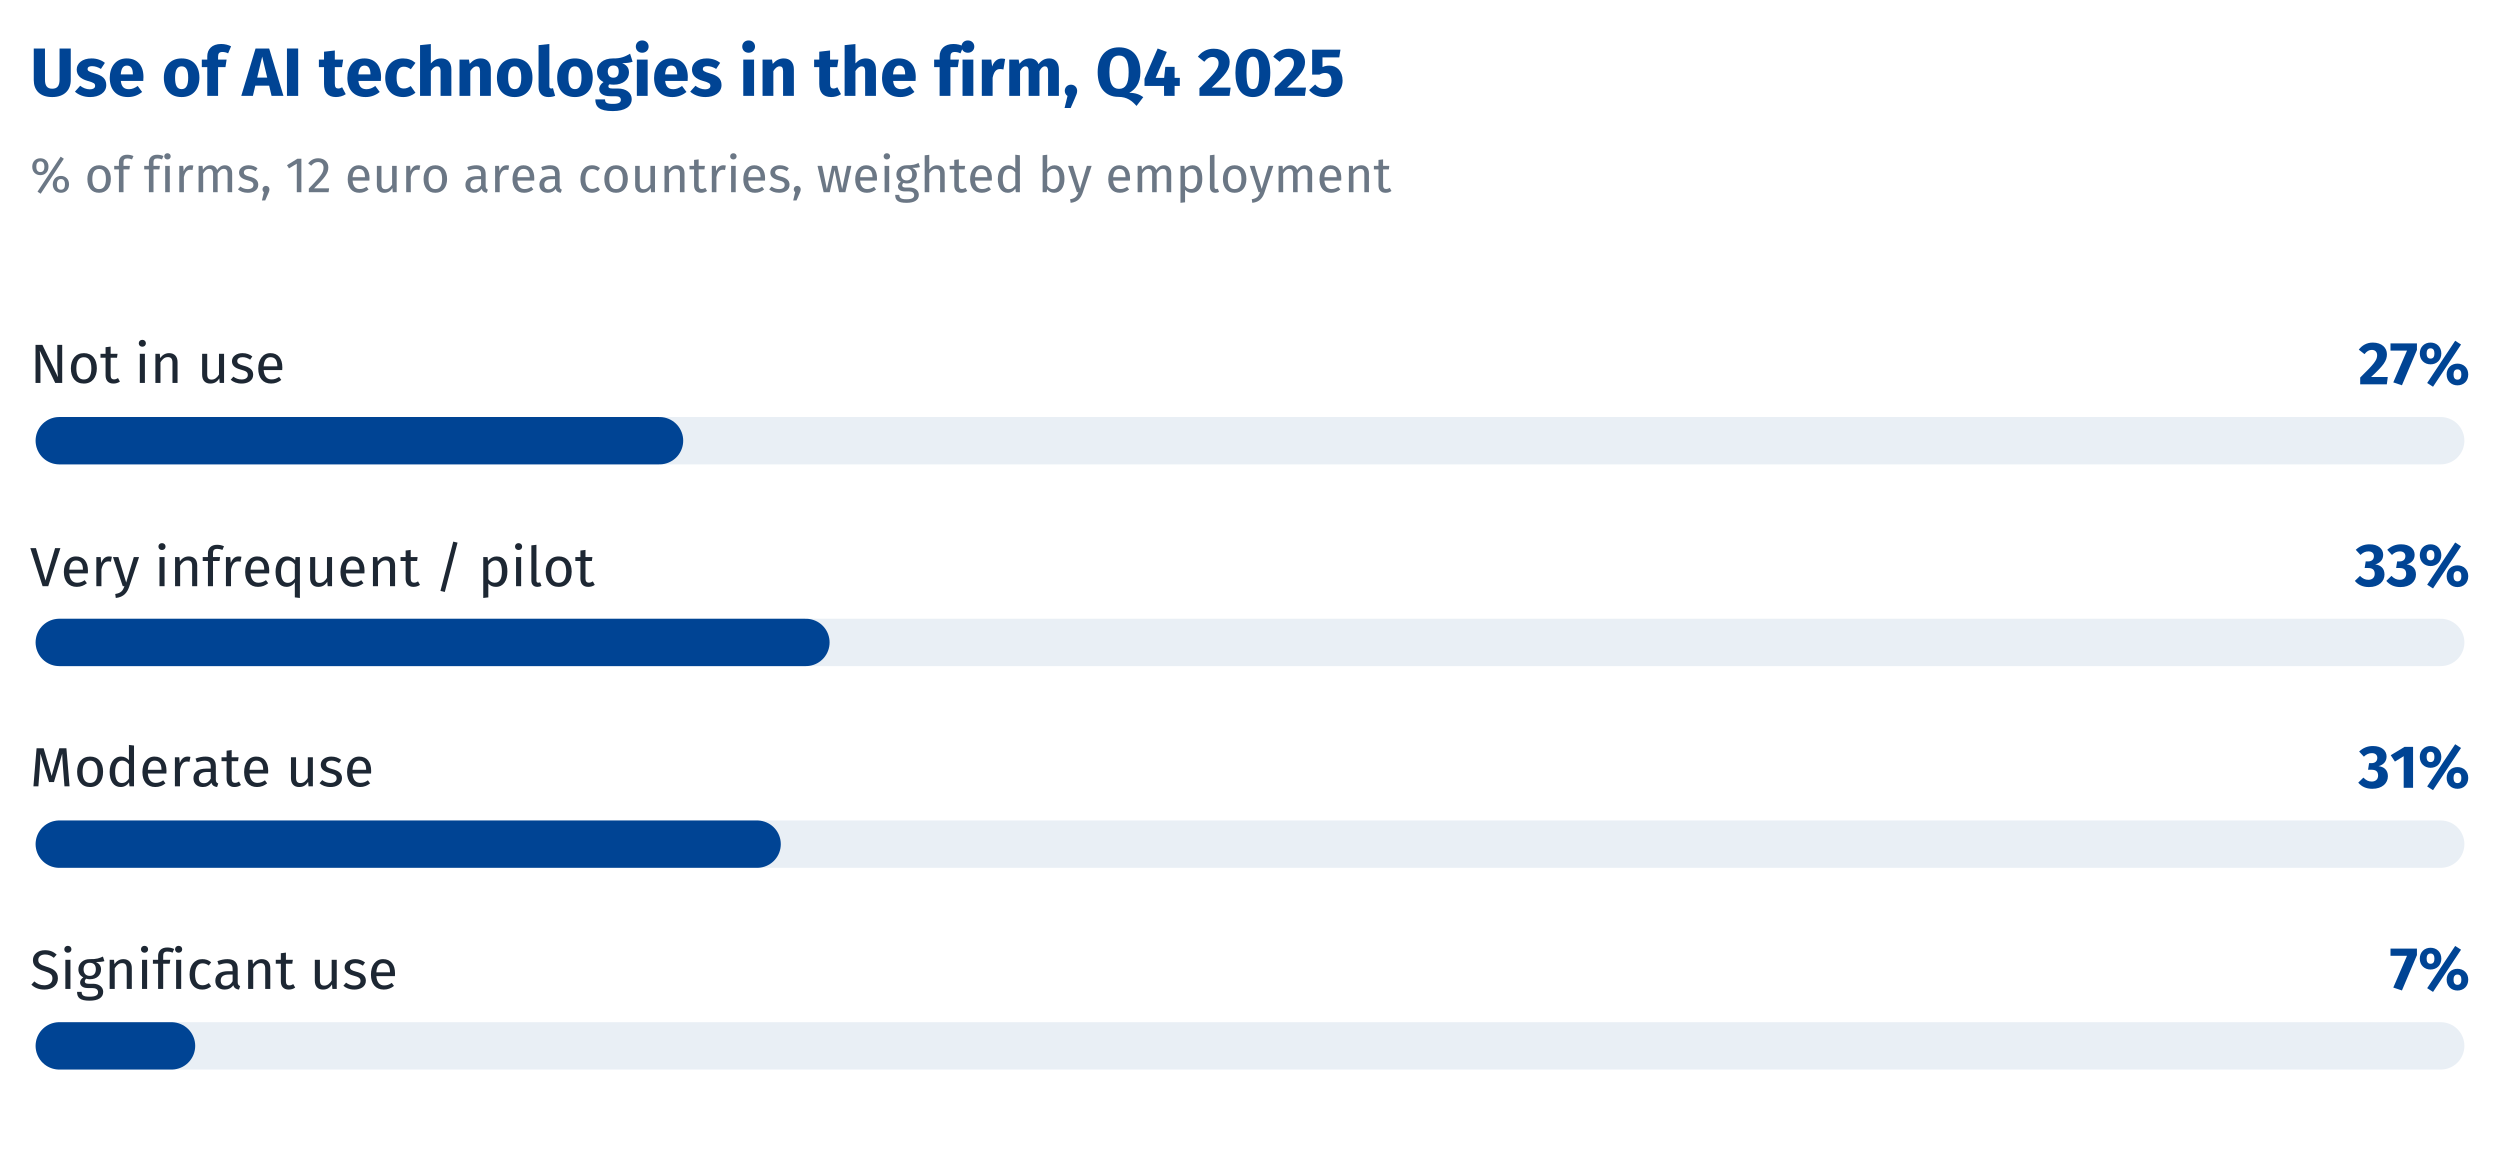
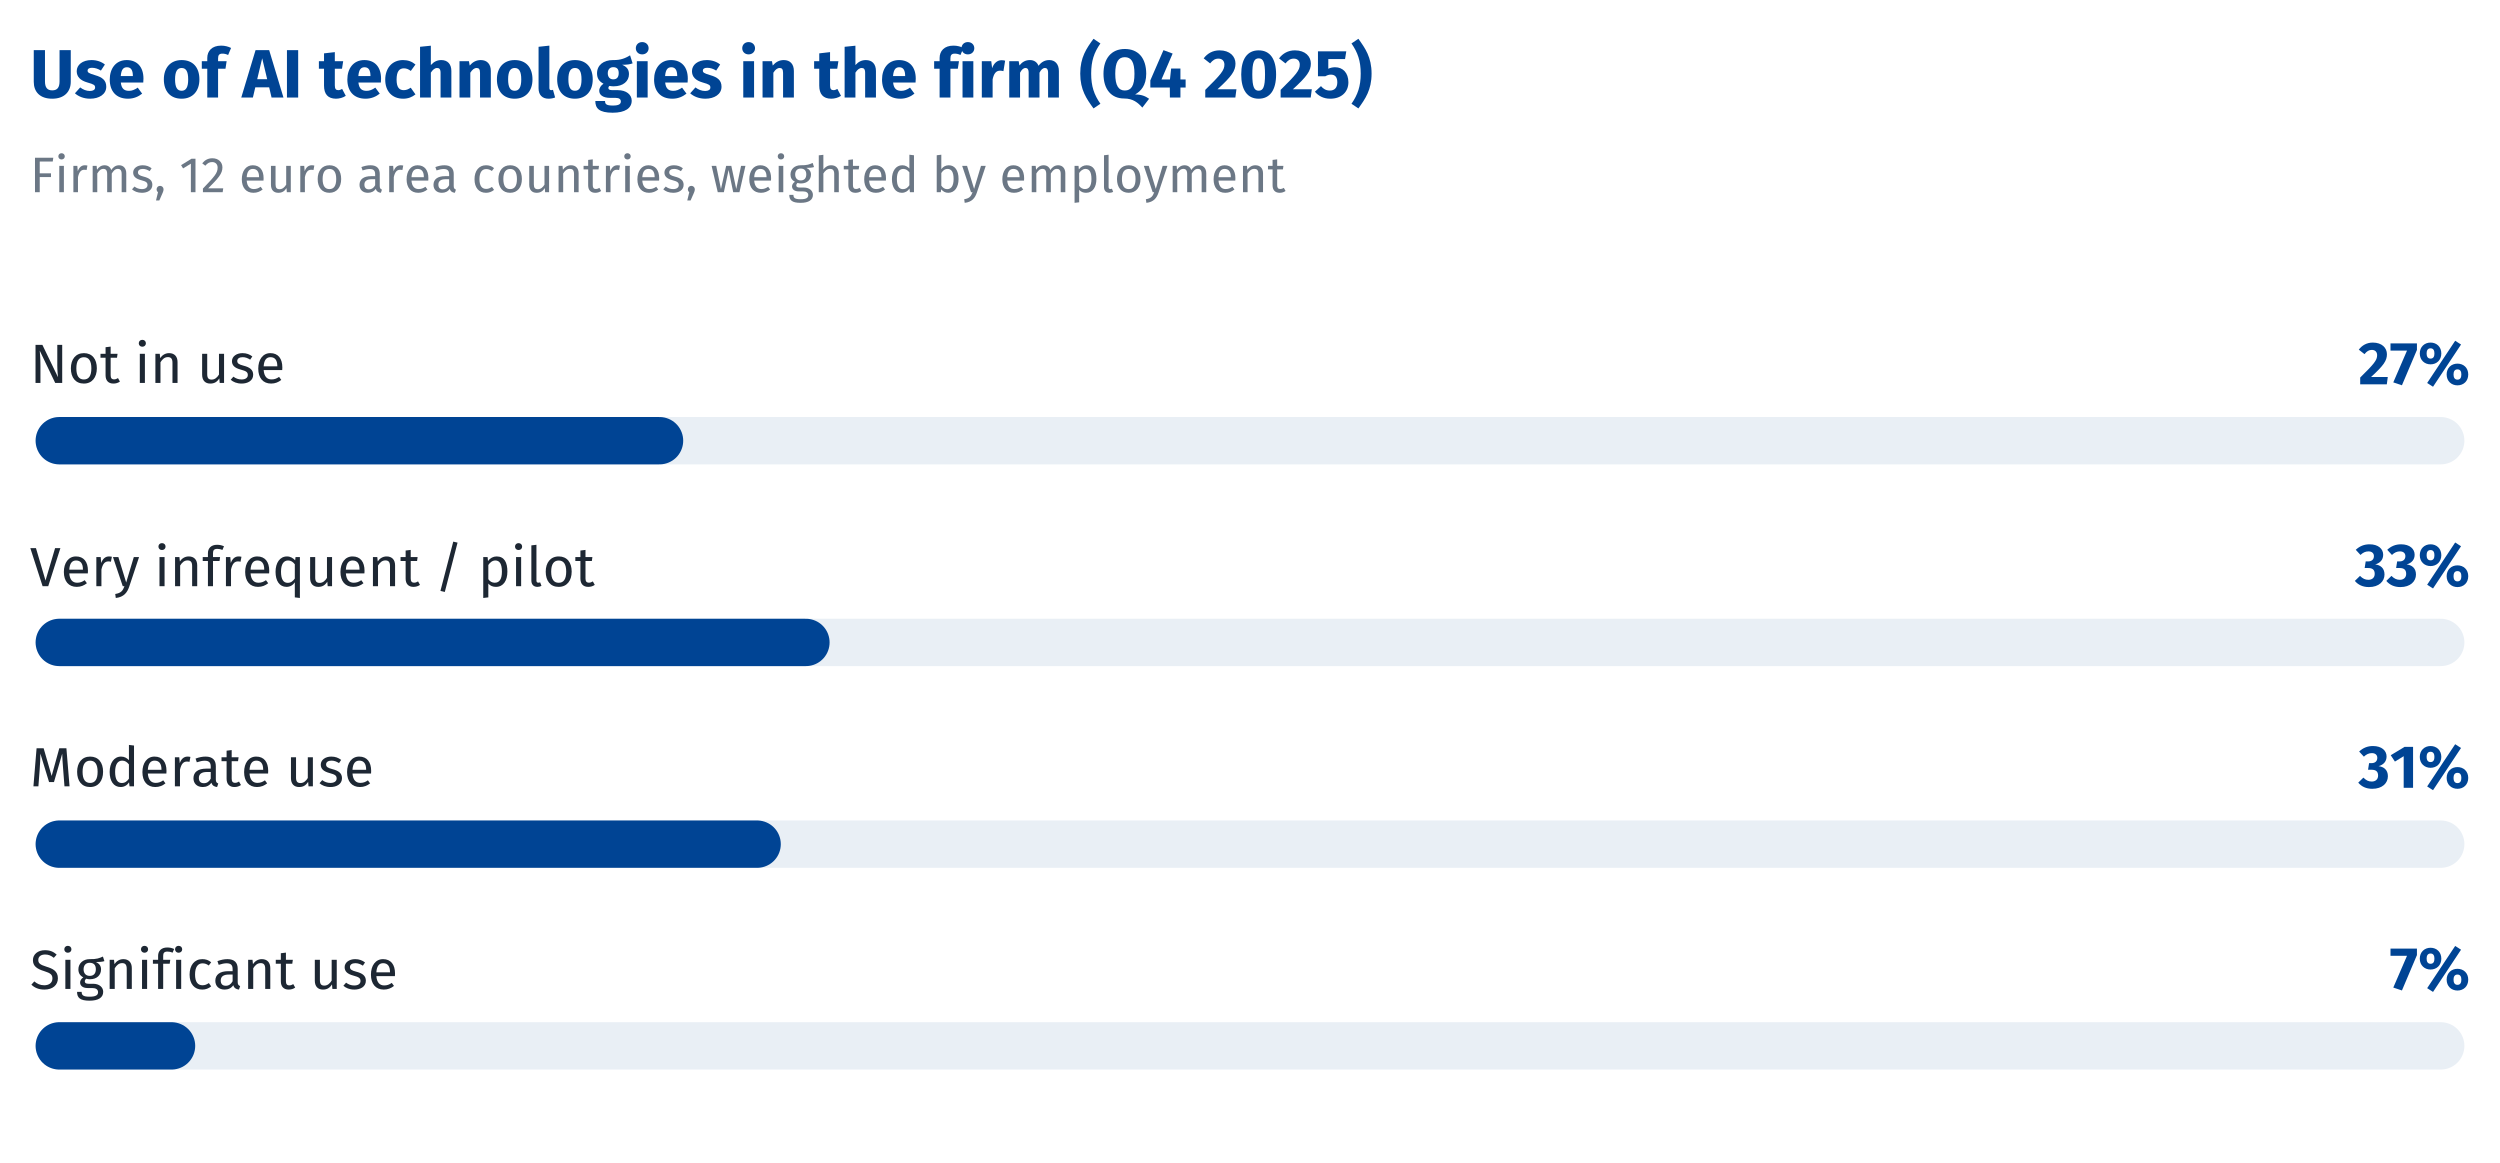
<svg xmlns="http://www.w3.org/2000/svg" xmlns:xlink="http://www.w3.org/1999/xlink" width="475.2pt" height="221.04pt" viewBox="0 0 475.2 221.04" version="1.1">
  <defs>
    <style type="text/css">*{stroke-linejoin: round; stroke-linecap: butt}</style>
  </defs>
  <g id="figure_1">
    <g id="patch_1">
      <path d="M 0 221.04  L 475.2 221.04  L 475.2 0  L 0 0  L 0 221.04  z " style="fill: none" />
    </g>
    <g id="axes_1">
      <g id="line2d_1">
-         <path d="M 11.268 83.768  L 463.932 83.768  " clip-path="url(#p1472019bba)" style="fill: none; stroke: #e9eff5; stroke-width: 9; stroke-linecap: round" />
+         <path d="M 11.268 83.768  L 463.932 83.768  " clip-path="url(#p4bfe2dc141)" style="fill: none; stroke: #e9eff5; stroke-width: 9; stroke-linecap: round" />
      </g>
      <g id="line2d_2">
-         <path d="M 11.268 122.112  L 463.932 122.112  " clip-path="url(#p1472019bba)" style="fill: none; stroke: #e9eff5; stroke-width: 9; stroke-linecap: round" />
+         <path d="M 11.268 122.112  L 463.932 122.112  " clip-path="url(#p4bfe2dc141)" style="fill: none; stroke: #e9eff5; stroke-width: 9; stroke-linecap: round" />
      </g>
      <g id="line2d_3">
-         <path d="M 11.268 160.456  L 463.932 160.456  " clip-path="url(#p1472019bba)" style="fill: none; stroke: #e9eff5; stroke-width: 9; stroke-linecap: round" />
+         <path d="M 11.268 160.456  L 463.932 160.456  " clip-path="url(#p4bfe2dc141)" style="fill: none; stroke: #e9eff5; stroke-width: 9; stroke-linecap: round" />
      </g>
      <g id="line2d_4">
-         <path d="M 11.268 198.8  L 463.932 198.8  " clip-path="url(#p1472019bba)" style="fill: none; stroke: #e9eff5; stroke-width: 9; stroke-linecap: round" />
+         <path d="M 11.268 198.8  L 463.932 198.8  " clip-path="url(#p4bfe2dc141)" style="fill: none; stroke: #e9eff5; stroke-width: 9; stroke-linecap: round" />
      </g>
      <g id="line2d_5">
-         <path d="M 11.268 83.768  L 125.362 83.768  " clip-path="url(#p1472019bba)" style="fill: none; stroke: #004494; stroke-width: 9; stroke-linecap: round" />
+         <path d="M 11.268 83.768  L 125.362 83.768  " clip-path="url(#p4bfe2dc141)" style="fill: none; stroke: #004494; stroke-width: 9; stroke-linecap: round" />
      </g>
      <g id="line2d_6">
-         <path d="M 11.268 122.112  L 153.189 122.112  " clip-path="url(#p1472019bba)" style="fill: none; stroke: #004494; stroke-width: 9; stroke-linecap: round" />
+         <path d="M 11.268 122.112  L 153.189 122.112  " clip-path="url(#p4bfe2dc141)" style="fill: none; stroke: #004494; stroke-width: 9; stroke-linecap: round" />
      </g>
      <g id="line2d_7">
-         <path d="M 11.268 160.456  L 143.913 160.456  " clip-path="url(#p1472019bba)" style="fill: none; stroke: #004494; stroke-width: 9; stroke-linecap: round" />
+         <path d="M 11.268 160.456  L 143.913 160.456  " clip-path="url(#p4bfe2dc141)" style="fill: none; stroke: #004494; stroke-width: 9; stroke-linecap: round" />
      </g>
      <g id="line2d_8">
-         <path d="M 11.268 198.8  L 32.603 198.8  " clip-path="url(#p1472019bba)" style="fill: none; stroke: #004494; stroke-width: 9; stroke-linecap: round" />
+         <path d="M 11.268 198.8  L 32.603 198.8  " clip-path="url(#p4bfe2dc141)" style="fill: none; stroke: #004494; stroke-width: 9; stroke-linecap: round" />
      </g>
      <g id="text_1">
        <g style="fill: #1d2733" transform="translate(5.7024 72.78332) scale(0.105 -0.105)">
          <defs>
            <path id="FiraSans-Regular-4e" d="M 3731 4410  L 3162 4410  L 3162 2003  C 3162 1466 3232 762 3245 659  L 1434 4410  L 640 4410  L 640 0  L 1210 0  L 1210 2022  C 1210 2842 1158 3379 1126 3744  L 2918 0  L 3731 0  L 3731 4410  z " transform="scale(0.015625)" />
            <path id="FiraSans-Regular-6f" d="M 1875 3450  C 915 3450 365 2726 365 1683  C 365 614 909 -77 1869 -77  C 2822 -77 3373 646 3373 1690  C 3373 2758 2835 3450 1875 3450  z M 1875 2976  C 2432 2976 2739 2566 2739 1690  C 2739 806 2432 397 1869 397  C 1306 397 998 806 998 1683  C 998 2566 1312 2976 1875 2976  z " transform="scale(0.015625)" />
            <path id="FiraSans-Regular-74" d="M 2086 557  C 1920 454 1786 410 1638 410  C 1344 410 1235 570 1235 909  L 1235 2918  L 1971 2918  L 2035 3373  L 1235 3373  L 1235 4205  L 646 4134  L 646 3373  L 58 3373  L 58 2918  L 646 2918  L 646 883  C 646 256 986 -77 1555 -77  C 1843 -77 2086 0 2310 154  L 2086 557  z " transform="scale(0.015625)" />
            <path id="FiraSans-Regular-20" transform="scale(0.015625)" />
            <path id="FiraSans-Regular-69" d="M 896 4992  C 653 4992 486 4819 486 4589  C 486 4365 653 4192 896 4192  C 1146 4192 1312 4365 1312 4589  C 1312 4819 1146 4992 896 4992  z M 1197 3373  L 608 3373  L 608 0  L 1197 0  L 1197 3373  z " transform="scale(0.015625)" />
            <path id="FiraSans-Regular-6e" d="M 2195 3450  C 1754 3450 1395 3219 1165 2874  L 1114 3373  L 608 3373  L 608 0  L 1197 0  L 1197 2394  C 1421 2752 1677 2989 2054 2989  C 2381 2989 2586 2842 2586 2336  L 2586 0  L 3174 0  L 3174 2419  C 3174 3059 2816 3450 2195 3450  z " transform="scale(0.015625)" />
            <path id="FiraSans-Regular-75" d="M 3117 3373  L 2528 3373  L 2528 966  C 2323 627 2048 384 1683 384  C 1318 384 1165 557 1165 1018  L 1165 3373  L 576 3373  L 576 954  C 576 294 928 -77 1517 -77  C 1997 -77 2310 115 2566 525  L 2611 0  L 3117 0  L 3117 3373  z " transform="scale(0.015625)" />
            <path id="FiraSans-Regular-73" d="M 1523 3450  C 826 3450 307 3059 307 2522  C 307 2048 595 1734 1325 1542  C 1978 1370 2144 1242 2144 909  C 2144 589 1862 397 1421 397  C 1056 397 742 518 474 723  L 160 365  C 454 109 864 -77 1434 -77  C 2118 -77 2765 243 2765 947  C 2765 1536 2355 1818 1645 1997  C 1101 2138 922 2266 922 2541  C 922 2810 1158 2982 1542 2982  C 1856 2982 2118 2886 2419 2694  L 2669 3066  C 2349 3309 1997 3450 1523 3450  z " transform="scale(0.015625)" />
            <path id="FiraSans-Regular-65" d="M 3155 1786  C 3155 2816 2675 3450 1766 3450  C 896 3450 365 2701 365 1651  C 365 582 915 -77 1856 -77  C 2323 -77 2701 83 3034 346  L 2778 698  C 2483 493 2234 403 1901 403  C 1414 403 1050 704 992 1485  L 3142 1485  C 3149 1562 3155 1670 3155 1786  z M 2573 1920  L 992 1920  C 1037 2669 1331 2982 1779 2982  C 2310 2982 2573 2618 2573 1958  L 2573 1920  z " transform="scale(0.015625)" />
          </defs>
          <use xlink:href="#FiraSans-Regular-4e" />
          <use xlink:href="#FiraSans-Regular-6f" transform="translate(68.29999 0)" />
          <use xlink:href="#FiraSans-Regular-74" transform="translate(126.7 0)" />
          <use xlink:href="#FiraSans-Regular-20" transform="translate(162.8 0)" />
          <use xlink:href="#FiraSans-Regular-69" transform="translate(189.3 0)" />
          <use xlink:href="#FiraSans-Regular-6e" transform="translate(217.5 0)" />
          <use xlink:href="#FiraSans-Regular-20" transform="translate(276.0999 0)" />
          <use xlink:href="#FiraSans-Regular-75" transform="translate(302.5999 0)" />
          <use xlink:href="#FiraSans-Regular-73" transform="translate(360.7999 0)" />
          <use xlink:href="#FiraSans-Regular-65" transform="translate(407.4999 0)" />
        </g>
      </g>
      <g id="text_2">
        <g style="fill: #004494" transform="translate(448.2909 73.05184) scale(0.115 -0.115)">
          <defs>
            <path id="FiraSans-Bold-32" d="M 1523 4416  C 877 4416 384 4122 38 3667  L 640 3194  C 890 3501 1107 3642 1421 3642  C 1760 3642 1978 3430 1978 3078  C 1978 2541 1638 2150 186 717  L 186 0  L 3002 0  L 3104 774  L 1331 774  C 2682 2003 3014 2509 3014 3181  C 3014 3853 2490 4416 1523 4416  z " transform="scale(0.015625)" />
            <path id="FiraSans-Bold-37" d="M 2880 4326  L 83 4326  L 83 3565  L 1830 3565  L 378 205  L 1293 -102  L 2880 3642  L 2880 4326  z " transform="scale(0.015625)" />
            <path id="FiraSans-Bold-25" d="M 3930 4608  L 966 141  L 1587 -256  L 4550 4211  L 3930 4608  z M 1325 4416  C 691 4416 186 3968 186 3264  C 186 2560 691 2112 1325 2112  C 1965 2112 2464 2560 2464 3264  C 2464 3968 1965 4416 1325 4416  z M 1325 3808  C 1658 3808 1734 3533 1734 3264  C 1734 2989 1658 2720 1325 2720  C 992 2720 909 2995 909 3264  C 909 3539 992 3808 1325 3808  z M 4173 2189  C 3533 2189 3027 1747 3027 1043  C 3027 333 3533 -109 4173 -109  C 4813 -109 5312 333 5312 1043  C 5312 1747 4813 2189 4173 2189  z M 4173 1581  C 4506 1581 4582 1312 4582 1043  C 4582 768 4506 493 4173 493  C 3840 493 3757 774 3757 1043  C 3757 1312 3840 1581 4173 1581  z " transform="scale(0.015625)" />
          </defs>
          <use xlink:href="#FiraSans-Bold-32" />
          <use xlink:href="#FiraSans-Bold-37" transform="translate(51.7 0)" />
          <use xlink:href="#FiraSans-Bold-25" transform="translate(98.49998 0)" />
        </g>
      </g>
      <g id="text_3">
        <g style="fill: #1d2733" transform="translate(5.7024 111.4269) scale(0.105 -0.105)">
          <defs>
            <path id="FiraSans-Regular-56" d="M 3520 4410  L 2906 4410  L 1798 659  L 691 4410  L 38 4410  L 1459 0  L 2112 0  L 3520 4410  z " transform="scale(0.015625)" />
            <path id="FiraSans-Regular-72" d="M 2074 3450  C 1664 3450 1350 3194 1171 2688  L 1114 3373  L 608 3373  L 608 0  L 1197 0  L 1197 1926  C 1338 2573 1581 2874 2003 2874  C 2125 2874 2195 2861 2298 2835  L 2406 3411  C 2304 3437 2182 3450 2074 3450  z " transform="scale(0.015625)" />
            <path id="FiraSans-Regular-79" d="M 3085 3373  L 2477 3373  L 1594 429  L 691 3373  L 64 3373  L 1197 0  L 1395 0  C 1203 -525 1011 -787 326 -902  L 390 -1363  C 1325 -1261 1722 -736 1958 -19  L 3085 3373  z " transform="scale(0.015625)" />
            <path id="FiraSans-Regular-66" d="M 1754 4326  C 1926 4326 2125 4294 2342 4198  L 2528 4627  C 2259 4742 2042 4800 1722 4800  C 1037 4800 666 4397 666 3834  L 666 3373  L 64 3373  L 64 2918  L 666 2918  L 666 0  L 1254 0  L 1254 2918  L 2010 2918  L 2074 3373  L 1254 3373  L 1254 3840  C 1254 4166 1382 4326 1754 4326  z " transform="scale(0.015625)" />
            <path id="FiraSans-Regular-71" d="M 2682 3373  L 2637 2995  C 2406 3251 2106 3450 1690 3450  C 864 3450 365 2701 365 1670  C 365 621 819 -77 1638 -77  C 2048 -77 2381 122 2598 448  L 2598 -1293  L 3187 -1363  L 3187 3373  L 2682 3373  z M 1766 390  C 1280 390 998 794 998 1683  C 998 2560 1312 2982 1818 2982  C 2150 2982 2387 2810 2598 2541  L 2598 890  C 2374 576 2144 390 1766 390  z " transform="scale(0.015625)" />
            <path id="FiraSans-Regular-2f" d="M 2157 5165  L 672 -544  L 1178 -666  L 2656 5050  L 2157 5165  z " transform="scale(0.015625)" />
            <path id="FiraSans-Regular-70" d="M 2157 3450  C 1773 3450 1408 3264 1158 2918  L 1114 3373  L 608 3373  L 608 -1363  L 1197 -1293  L 1197 307  C 1414 45 1715 -77 2080 -77  C 2950 -77 3405 666 3405 1690  C 3405 2752 3053 3450 2157 3450  z M 1939 403  C 1632 403 1370 550 1197 813  L 1197 2458  C 1376 2726 1651 2982 2010 2982  C 2515 2982 2771 2566 2771 1690  C 2771 806 2477 403 1939 403  z " transform="scale(0.015625)" />
            <path id="FiraSans-Regular-6c" d="M 1280 -77  C 1453 -77 1619 -32 1747 38  L 1594 448  C 1530 422 1459 410 1376 410  C 1222 410 1165 499 1165 678  L 1165 4800  L 576 4730  L 576 666  C 576 186 851 -77 1280 -77  z " transform="scale(0.015625)" />
          </defs>
          <use xlink:href="#FiraSans-Regular-56" />
          <use xlink:href="#FiraSans-Regular-65" transform="translate(55.59999 0)" />
          <use xlink:href="#FiraSans-Regular-72" transform="translate(110.6 0)" />
          <use xlink:href="#FiraSans-Regular-79" transform="translate(149.2 0)" />
          <use xlink:href="#FiraSans-Regular-20" transform="translate(198.4 0)" />
          <use xlink:href="#FiraSans-Regular-69" transform="translate(224.8999 0)" />
          <use xlink:href="#FiraSans-Regular-6e" transform="translate(253.0999 0)" />
          <use xlink:href="#FiraSans-Regular-66" transform="translate(311.6999 0)" />
          <use xlink:href="#FiraSans-Regular-72" transform="translate(345.1999 0)" />
          <use xlink:href="#FiraSans-Regular-65" transform="translate(383.7999 0)" />
          <use xlink:href="#FiraSans-Regular-71" transform="translate(438.7999 0)" />
          <use xlink:href="#FiraSans-Regular-75" transform="translate(498.0999 0)" />
          <use xlink:href="#FiraSans-Regular-65" transform="translate(556.2999 0)" />
          <use xlink:href="#FiraSans-Regular-6e" transform="translate(611.2999 0)" />
          <use xlink:href="#FiraSans-Regular-74" transform="translate(669.8999 0)" />
          <use xlink:href="#FiraSans-Regular-20" transform="translate(705.9998 0)" />
          <use xlink:href="#FiraSans-Regular-2f" transform="translate(732.4998 0)" />
          <use xlink:href="#FiraSans-Regular-20" transform="translate(784.4998 0)" />
          <use xlink:href="#FiraSans-Regular-70" transform="translate(810.9998 0)" />
          <use xlink:href="#FiraSans-Regular-69" transform="translate(870.3998 0)" />
          <use xlink:href="#FiraSans-Regular-6c" transform="translate(898.5998 0)" />
          <use xlink:href="#FiraSans-Regular-6f" transform="translate(927.8998 0)" />
          <use xlink:href="#FiraSans-Regular-74" transform="translate(986.2998 0)" />
        </g>
      </g>
      <g id="text_4">
        <g style="fill: #004494" transform="translate(447.6584 111.396) scale(0.115 -0.115)">
          <defs>
            <path id="FiraSans-Bold-33" d="M 1530 4416  C 954 4416 474 4218 70 3834  L 570 3290  C 826 3539 1094 3667 1414 3667  C 1766 3667 1990 3482 1990 3168  C 1990 2810 1754 2605 1370 2605  L 1120 2605  L 1011 1907  L 1370 1907  C 1824 1907 2074 1741 2074 1286  C 2074 890 1798 659 1402 659  C 1062 659 806 787 518 1075  L -26 544  C 314 134 806 -109 1459 -109  C 2528 -109 3110 499 3110 1222  C 3110 1907 2662 2227 2125 2285  C 2656 2438 2970 2790 2970 3315  C 2970 3923 2464 4416 1530 4416  z " transform="scale(0.015625)" />
          </defs>
          <use xlink:href="#FiraSans-Bold-33" />
          <use xlink:href="#FiraSans-Bold-33" transform="translate(51.99999 0)" />
          <use xlink:href="#FiraSans-Bold-25" transform="translate(104 0)" />
        </g>
      </g>
      <g id="text_5">
        <g style="fill: #1d2733" transform="translate(5.7024 149.4717) scale(0.105 -0.105)">
          <defs>
            <path id="FiraSans-Regular-4d" d="M 4218 4410  L 3392 4410  L 2509 1203  L 1581 4410  L 762 4410  L 397 0  L 973 0  L 1120 1946  C 1171 2592 1203 3277 1203 3795  L 2208 499  L 2778 499  L 3731 3789  C 3738 3424 3782 2682 3840 1990  L 3994 0  L 4582 0  L 4218 4410  z " transform="scale(0.015625)" />
            <path id="FiraSans-Regular-64" d="M 2630 4800  L 2630 3034  C 2406 3270 2118 3450 1722 3450  C 896 3450 397 2701 397 1670  C 397 621 851 -77 1670 -77  C 2086 -77 2426 128 2643 467  L 2701 0  L 3219 0  L 3219 4730  L 2630 4800  z M 1798 390  C 1312 390 1030 794 1030 1683  C 1030 2560 1344 2982 1850 2982  C 2182 2982 2419 2810 2630 2541  L 2630 890  C 2406 576 2176 390 1798 390  z " transform="scale(0.015625)" />
            <path id="FiraSans-Regular-61" d="M 2880 787  L 2880 2330  C 2880 3034 2509 3450 1696 3450  C 1318 3450 947 3373 531 3219  L 678 2790  C 1024 2906 1338 2970 1587 2970  C 2054 2970 2291 2790 2291 2304  L 2291 2054  L 1773 2054  C 832 2054 288 1664 288 941  C 288 339 691 -77 1363 -77  C 1773 -77 2131 77 2368 429  C 2470 96 2688 -38 3027 -77  L 3162 333  C 2989 397 2880 493 2880 787  z M 1498 365  C 1114 365 915 576 915 973  C 915 1434 1229 1664 1850 1664  L 2291 1664  L 2291 890  C 2099 538 1843 365 1498 365  z " transform="scale(0.015625)" />
          </defs>
          <use xlink:href="#FiraSans-Regular-4d" />
          <use xlink:href="#FiraSans-Regular-6f" transform="translate(79.59999 0)" />
          <use xlink:href="#FiraSans-Regular-64" transform="translate(138 0)" />
          <use xlink:href="#FiraSans-Regular-65" transform="translate(197.8 0)" />
          <use xlink:href="#FiraSans-Regular-72" transform="translate(252.8 0)" />
          <use xlink:href="#FiraSans-Regular-61" transform="translate(291.3999 0)" />
          <use xlink:href="#FiraSans-Regular-74" transform="translate(345.7999 0)" />
          <use xlink:href="#FiraSans-Regular-65" transform="translate(381.8999 0)" />
          <use xlink:href="#FiraSans-Regular-20" transform="translate(436.8999 0)" />
          <use xlink:href="#FiraSans-Regular-75" transform="translate(463.3999 0)" />
          <use xlink:href="#FiraSans-Regular-73" transform="translate(521.5999 0)" />
          <use xlink:href="#FiraSans-Regular-65" transform="translate(568.2999 0)" />
        </g>
      </g>
      <g id="text_6">
        <g style="fill: #004494" transform="translate(448.3017 149.7402) scale(0.115 -0.115)">
          <defs>
            <path id="FiraSans-Bold-31" d="M 2445 4326  L 1542 4326  L 83 3443  L 525 2771  L 1453 3341  L 1453 0  L 2445 0  L 2445 4326  z " transform="scale(0.015625)" />
          </defs>
          <use xlink:href="#FiraSans-Bold-33" />
          <use xlink:href="#FiraSans-Bold-31" transform="translate(51.99999 0)" />
          <use xlink:href="#FiraSans-Bold-25" transform="translate(98.39998 0)" />
        </g>
      </g>
      <g id="text_7">
        <g style="fill: #1d2733" transform="translate(5.7024 187.9734) scale(0.105 -0.105)">
          <defs>
            <path id="FiraSans-Regular-53" d="M 1728 4486  C 915 4486 339 4013 339 3334  C 339 2650 787 2323 1645 2061  C 2394 1830 2598 1638 2598 1210  C 2598 678 2170 422 1651 422  C 1171 422 826 595 499 870  L 160 493  C 525 134 1024 -77 1658 -77  C 2650 -77 3232 461 3232 1229  C 3232 2074 2630 2349 1926 2566  C 1133 2810 960 2989 960 3360  C 960 3782 1312 3987 1754 3987  C 2118 3987 2426 3872 2758 3603  L 3091 3974  C 2720 4307 2336 4486 1728 4486  z " transform="scale(0.015625)" />
            <path id="FiraSans-Regular-67" d="M 3155 3750  C 2758 3571 2451 3430 1613 3450  C 870 3450 314 2963 314 2272  C 314 1837 493 1542 883 1338  C 640 1178 512 960 512 742  C 512 403 781 102 1382 102  L 1914 102  C 2336 102 2592 -58 2592 -378  C 2592 -717 2336 -902 1606 -902  C 864 -902 691 -723 691 -339  L 160 -339  C 160 -1024 506 -1363 1606 -1363  C 2650 -1363 3187 -992 3187 -339  C 3187 198 2726 595 2035 595  L 1498 595  C 1152 595 1056 717 1056 870  C 1056 992 1126 1114 1222 1184  C 1363 1139 1498 1120 1651 1120  C 2458 1120 2938 1600 2938 2266  C 2938 2656 2739 2938 2342 3117  C 2726 3117 3046 3130 3328 3219  L 3155 3750  z M 1613 3027  C 2093 3027 2336 2771 2336 2278  C 2336 1792 2086 1510 1626 1510  C 1165 1510 915 1824 915 2272  C 915 2714 1158 3027 1613 3027  z " transform="scale(0.015625)" />
            <path id="FiraSans-Regular-63" d="M 1837 3450  C 922 3450 365 2733 365 1658  C 365 570 928 -77 1837 -77  C 2227 -77 2566 51 2867 294  L 2598 678  C 2342 512 2144 422 1862 422  C 1331 422 998 787 998 1670  C 998 2547 1331 2963 1862 2963  C 2144 2963 2355 2880 2586 2714  L 2867 3085  C 2554 3347 2234 3450 1837 3450  z " transform="scale(0.015625)" />
          </defs>
          <use xlink:href="#FiraSans-Regular-53" />
          <use xlink:href="#FiraSans-Regular-69" transform="translate(54.49999 0)" />
          <use xlink:href="#FiraSans-Regular-67" transform="translate(82.69998 0)" />
          <use xlink:href="#FiraSans-Regular-6e" transform="translate(134.7 0)" />
          <use xlink:href="#FiraSans-Regular-69" transform="translate(193.3 0)" />
          <use xlink:href="#FiraSans-Regular-66" transform="translate(221.5 0)" />
          <use xlink:href="#FiraSans-Regular-69" transform="translate(254.9999 0)" />
          <use xlink:href="#FiraSans-Regular-63" transform="translate(283.1999 0)" />
          <use xlink:href="#FiraSans-Regular-61" transform="translate(330.9999 0)" />
          <use xlink:href="#FiraSans-Regular-6e" transform="translate(385.3999 0)" />
          <use xlink:href="#FiraSans-Regular-74" transform="translate(443.9999 0)" />
          <use xlink:href="#FiraSans-Regular-20" transform="translate(480.0999 0)" />
          <use xlink:href="#FiraSans-Regular-75" transform="translate(506.5999 0)" />
          <use xlink:href="#FiraSans-Regular-73" transform="translate(564.7999 0)" />
          <use xlink:href="#FiraSans-Regular-65" transform="translate(611.4999 0)" />
        </g>
      </g>
      <g id="text_8">
        <g style="fill: #004494" transform="translate(454.2367 188.0844) scale(0.115 -0.115)">
          <use xlink:href="#FiraSans-Bold-37" />
          <use xlink:href="#FiraSans-Bold-25" transform="translate(46.79999 0)" />
        </g>
      </g>
    </g>
    <g id="text_9">
-       <g style="fill: #004494" transform="translate(5.7024 18.22789) scale(0.13 -0.13)">
+       <g style="fill: #004494" transform="translate(5.7024 18.5407) scale(0.13 -0.13)">
        <defs>
          <path id="FiraSans-Bold-55" d="M 3814 4435  L 2765 4435  L 2765 1517  C 2765 947 2560 672 2080 672  C 1606 672 1402 947 1402 1517  L 1402 4435  L 352 4435  L 352 1472  C 352 538 922 -109 2080 -109  C 3238 -109 3814 576 3814 1472  L 3814 4435  z " transform="scale(0.015625)" />
          <path id="FiraSans-Bold-73" d="M 1594 3507  C 736 3507 205 3053 205 2470  C 205 1946 538 1600 1210 1408  C 1824 1235 1926 1165 1926 934  C 1926 730 1741 614 1434 614  C 1101 614 787 749 531 947  L 38 397  C 371 96 870 -109 1459 -109  C 2304 -109 2970 307 2970 1011  C 2970 1619 2592 1901 1920 2093  C 1312 2272 1222 2349 1222 2528  C 1222 2682 1357 2784 1632 2784  C 1926 2784 2208 2688 2470 2522  L 2842 3091  C 2528 3347 2086 3507 1594 3507  z " transform="scale(0.015625)" />
          <path id="FiraSans-Bold-65" d="M 3360 1766  C 3360 2867 2765 3507 1792 3507  C 762 3507 205 2701 205 1683  C 205 621 781 -109 1914 -109  C 2464 -109 2899 96 3238 365  L 2822 928  C 2528 723 2285 627 2010 627  C 1594 627 1306 794 1242 1402  L 3341 1402  C 3354 1504 3360 1658 3360 1766  z M 2368 2010  L 1235 2010  C 1286 2624 1478 2835 1818 2835  C 2221 2835 2362 2515 2368 2054  L 2368 2010  z " transform="scale(0.015625)" />
          <path id="FiraSans-Bold-20" transform="scale(0.015625)" />
          <path id="FiraSans-Bold-6f" d="M 1869 3507  C 832 3507 205 2790 205 1702  C 205 557 838 -109 1869 -109  C 2906 -109 3533 608 3533 1696  C 3533 2842 2906 3507 1869 3507  z M 1869 2765  C 2278 2765 2483 2451 2483 1696  C 2483 960 2278 634 1869 634  C 1459 634 1254 947 1254 1702  C 1254 2438 1459 2765 1869 2765  z " transform="scale(0.015625)" />
          <path id="FiraSans-Bold-66" d="M 1952 4109  C 2099 4109 2291 4077 2483 3981  L 2758 4640  C 2509 4768 2182 4858 1830 4858  C 960 4858 531 4352 531 3699  L 531 3398  L 19 3398  L 19 2694  L 531 2694  L 531 0  L 1542 0  L 1542 2694  L 2234 2694  L 2342 3398  L 1542 3398  L 1542 3661  C 1542 3981 1658 4109 1952 4109  z " transform="scale(0.015625)" />
          <path id="FiraSans-Bold-41" d="M 2752 0  L 3866 0  L 2528 4435  L 1254 4435  L -83 0  L 1005 0  L 1229 954  L 2528 954  L 2752 0  z M 1408 1715  L 1875 3674  L 2342 1715  L 1408 1715  z " transform="scale(0.015625)" />
          <path id="FiraSans-Bold-49" d="M 1466 4435  L 416 4435  L 416 0  L 1466 0  L 1466 4435  z " transform="scale(0.015625)" />
          <path id="FiraSans-Bold-74" d="M 2189 806  C 2054 723 1939 691 1824 691  C 1613 691 1504 806 1504 1133  L 1504 2694  L 2176 2694  L 2285 3398  L 1504 3398  L 1504 4250  L 493 4134  L 493 3398  L 13 3398  L 13 2694  L 493 2694  L 493 1120  C 493 320 858 -102 1606 -109  C 1914 -109 2272 -19 2528 160  L 2189 806  z " transform="scale(0.015625)" />
          <path id="FiraSans-Bold-63" d="M 1869 3507  C 851 3507 205 2752 205 1670  C 205 595 845 -109 1888 -109  C 2355 -109 2720 45 3034 294  L 2592 922  C 2349 768 2182 691 1939 691  C 1536 691 1267 922 1267 1677  C 1267 2438 1517 2733 1952 2733  C 2182 2733 2381 2656 2598 2490  L 3034 3091  C 2707 3366 2342 3507 1869 3507  z " transform="scale(0.015625)" />
          <path id="FiraSans-Bold-68" d="M 2387 3507  C 1990 3507 1683 3347 1408 3040  L 1408 4851  L 397 4749  L 397 0  L 1408 0  L 1408 2330  C 1587 2605 1773 2765 1997 2765  C 2189 2765 2317 2669 2317 2310  L 2317 0  L 3328 0  L 3328 2483  C 3328 3130 2976 3507 2387 3507  z " transform="scale(0.015625)" />
          <path id="FiraSans-Bold-6e" d="M 2387 3507  C 1965 3507 1638 3328 1350 2995  L 1280 3398  L 397 3398  L 397 0  L 1408 0  L 1408 2323  C 1587 2605 1773 2765 1997 2765  C 2195 2765 2317 2669 2317 2310  L 2317 0  L 3328 0  L 3328 2483  C 3328 3130 2976 3507 2387 3507  z " transform="scale(0.015625)" />
          <path id="FiraSans-Bold-6c" d="M 1299 -109  C 1542 -109 1760 -58 1914 6  L 1715 723  C 1670 704 1619 691 1549 691  C 1427 691 1376 762 1376 902  L 1376 4858  L 365 4749  L 365 864  C 365 243 710 -109 1299 -109  z " transform="scale(0.015625)" />
          <path id="FiraSans-Bold-67" d="M 3290 3949  C 2880 3706 2445 3488 1690 3507  C 800 3507 198 3034 198 2266  C 198 1824 371 1523 806 1293  C 563 1139 403 890 403 640  C 403 275 704 -32 1446 -32  L 1939 -32  C 2278 -32 2426 -166 2426 -365  C 2426 -582 2285 -749 1690 -749  C 1075 -749 947 -621 947 -326  L 38 -326  C 38 -998 378 -1421 1664 -1421  C 2829 -1421 3443 -992 3443 -294  C 3443 275 2938 691 2144 691  L 1632 691  C 1306 691 1261 794 1261 896  C 1261 973 1299 1050 1370 1088  C 1491 1062 1619 1050 1760 1050  C 2643 1050 3187 1530 3187 2189  C 3187 2630 2976 2880 2547 3066  C 2976 3066 3290 3104 3526 3200  L 3290 3949  z M 1715 2842  C 2054 2842 2227 2669 2227 2291  C 2227 1901 2048 1702 1715 1702  C 1408 1702 1203 1907 1203 2278  C 1203 2630 1402 2842 1715 2842  z " transform="scale(0.015625)" />
          <path id="FiraSans-Bold-69" d="M 896 5190  C 544 5190 301 4941 301 4614  C 301 4288 544 4038 896 4038  C 1248 4038 1498 4288 1498 4614  C 1498 4941 1248 5190 896 5190  z M 1408 3398  L 397 3398  L 397 0  L 1408 0  L 1408 3398  z " transform="scale(0.015625)" />
          <path id="FiraSans-Bold-72" d="M 2240 3494  C 1850 3494 1517 3213 1363 2746  L 1280 3398  L 397 3398  L 397 0  L 1408 0  L 1408 1696  C 1517 2208 1696 2515 2112 2515  C 2227 2515 2310 2496 2419 2470  L 2579 3450  C 2470 3482 2368 3494 2240 3494  z " transform="scale(0.015625)" />
          <path id="FiraSans-Bold-6d" d="M 4154 3507  C 3718 3507 3405 3322 3136 2970  C 3002 3315 2714 3507 2336 3507  C 1920 3507 1613 3334 1350 3002  L 1280 3398  L 397 3398  L 397 0  L 1408 0  L 1408 2323  C 1555 2605 1715 2765 1926 2765  C 2080 2765 2214 2669 2214 2310  L 2214 0  L 3226 0  L 3226 2323  C 3373 2605 3526 2765 3744 2765  C 3898 2765 4032 2669 4032 2310  L 4032 0  L 5043 0  L 5043 2483  C 5043 3130 4678 3507 4154 3507  z " transform="scale(0.015625)" />
-           <path id="FiraSans-Bold-2c" d="M 768 1050  C 435 1050 186 800 186 474  C 186 275 282 102 442 -6  L 166 -1133  L 736 -1133  L 1139 -205  C 1280 109 1344 275 1344 474  C 1344 800 1094 1050 768 1050  z " transform="scale(0.015625)" />
+           <path id="FiraSans-Bold-28" d="M 1357 5498  C 710 4608 115 3770 115 2240  C 115 710 710 -128 1357 -1018  L 2003 -582  C 1408 269 1139 1056 1139 2240  C 1139 3424 1408 4211 2003 5062  L 1357 5498  z " transform="scale(0.015625)" />
          <path id="FiraSans-Bold-51" d="M 3168 288  C 3712 589 4211 1146 4211 2221  C 4211 3699 3462 4544 2208 4544  C 960 4544 211 3667 211 2221  C 211 742 960 -90 2144 -90  C 2976 -90 3437 -480 3846 -941  L 4480 -115  C 4122 141 3744 288 3168 288  z M 1312 2221  C 1312 3341 1619 3776 2208 3776  C 2803 3776 3110 3341 3110 2221  C 3110 1094 2810 659 2208 659  C 1632 659 1312 1094 1312 2221  z " transform="scale(0.015625)" />
          <path id="FiraSans-Bold-34" d="M 3482 1690  L 2995 1690  L 2995 2714  L 2125 2714  L 2016 1690  L 1222 1690  L 2266 4115  L 1408 4435  L 179 1606  L 179 934  L 2003 934  L 2010 0  L 2995 0  L 2995 934  L 3482 934  L 3482 1690  z " transform="scale(0.015625)" />
          <path id="FiraSans-Bold-30" d="M 1875 4416  C 813 4416 243 3610 243 2157  C 243 710 813 -109 1875 -109  C 2938 -109 3507 710 3507 2157  C 3507 3610 2938 4416 1875 4416  z M 1875 3667  C 2291 3667 2470 3334 2470 2157  C 2470 986 2291 640 1875 640  C 1453 640 1280 1011 1280 2157  C 1280 3302 1453 3667 1875 3667  z " transform="scale(0.015625)" />
          <path id="FiraSans-Bold-35" d="M 3021 4326  L 371 4326  L 371 1990  L 1056 1990  C 1254 2099 1402 2144 1574 2144  C 1933 2144 2182 1958 2182 1421  C 2182 922 1920 653 1485 653  C 1133 653 870 806 653 1069  L 83 544  C 410 166 864 -109 1523 -109  C 2554 -109 3219 512 3219 1427  C 3219 2323 2688 2835 1978 2835  C 1773 2835 1555 2797 1338 2694  L 1338 3603  L 2906 3603  L 3021 4326  z " transform="scale(0.015625)" />
+           <path id="FiraSans-Bold-29" d="M 723 5498  L 77 5062  C 666 4211 941 3424 941 2240  C 941 1056 666 269 77 -582  L 723 -1018  C 1363 -128 1958 710 1958 2240  C 1958 3770 1363 4608 723 5498  z " transform="scale(0.015625)" />
        </defs>
        <use xlink:href="#FiraSans-Bold-55" />
        <use xlink:href="#FiraSans-Bold-73" transform="translate(65.09999 0)" />
        <use xlink:href="#FiraSans-Bold-65" transform="translate(113.4 0)" />
        <use xlink:href="#FiraSans-Bold-20" transform="translate(168.8 0)" />
        <use xlink:href="#FiraSans-Bold-6f" transform="translate(192.5 0)" />
        <use xlink:href="#FiraSans-Bold-66" transform="translate(250.9 0)" />
        <use xlink:href="#FiraSans-Bold-20" transform="translate(286.5 0)" />
        <use xlink:href="#FiraSans-Bold-41" transform="translate(310.2 0)" />
        <use xlink:href="#FiraSans-Bold-49" transform="translate(369.1999 0)" />
        <use xlink:href="#FiraSans-Bold-20" transform="translate(398.4999 0)" />
        <use xlink:href="#FiraSans-Bold-74" transform="translate(422.1999 0)" />
        <use xlink:href="#FiraSans-Bold-65" transform="translate(460.7999 0)" />
        <use xlink:href="#FiraSans-Bold-63" transform="translate(516.1999 0)" />
        <use xlink:href="#FiraSans-Bold-68" transform="translate(564.0999 0)" />
        <use xlink:href="#FiraSans-Bold-6e" transform="translate(621.7999 0)" />
        <use xlink:href="#FiraSans-Bold-6f" transform="translate(679.4999 0)" />
        <use xlink:href="#FiraSans-Bold-6c" transform="translate(737.8999 0)" />
        <use xlink:href="#FiraSans-Bold-6f" transform="translate(767.5999 0)" />
        <use xlink:href="#FiraSans-Bold-67" transform="translate(825.9999 0)" />
        <use xlink:href="#FiraSans-Bold-69" transform="translate(881.0999 0)" />
        <use xlink:href="#FiraSans-Bold-65" transform="translate(909.2999 0)" />
        <use xlink:href="#FiraSans-Bold-73" transform="translate(964.6999 0)" />
        <use xlink:href="#FiraSans-Bold-20" transform="translate(1013 0)" />
        <use xlink:href="#FiraSans-Bold-69" transform="translate(1036.7 0)" />
        <use xlink:href="#FiraSans-Bold-6e" transform="translate(1064.9 0)" />
        <use xlink:href="#FiraSans-Bold-20" transform="translate(1122.6 0)" />
        <use xlink:href="#FiraSans-Bold-74" transform="translate(1146.3 0)" />
        <use xlink:href="#FiraSans-Bold-68" transform="translate(1184.9 0)" />
        <use xlink:href="#FiraSans-Bold-65" transform="translate(1242.6 0)" />
        <use xlink:href="#FiraSans-Bold-20" transform="translate(1298 0)" />
        <use xlink:href="#FiraSans-Bold-66" transform="translate(1321.7 0)" />
        <use xlink:href="#FiraSans-Bold-69" transform="translate(1357.3 0)" />
        <use xlink:href="#FiraSans-Bold-72" transform="translate(1385.5 0)" />
        <use xlink:href="#FiraSans-Bold-6d" transform="translate(1425.6 0)" />
-         <use xlink:href="#FiraSans-Bold-2c" transform="translate(1510.1 0)" />
-         <use xlink:href="#FiraSans-Bold-20" transform="translate(1534.1 0)" />
-         <use xlink:href="#FiraSans-Bold-51" transform="translate(1557.8 0)" />
-         <use xlink:href="#FiraSans-Bold-34" transform="translate(1626.8 0)" />
-         <use xlink:href="#FiraSans-Bold-20" transform="translate(1683.3 0)" />
-         <use xlink:href="#FiraSans-Bold-32" transform="translate(1707 0)" />
-         <use xlink:href="#FiraSans-Bold-30" transform="translate(1758.7 0)" />
-         <use xlink:href="#FiraSans-Bold-32" transform="translate(1817.2 0)" />
-         <use xlink:href="#FiraSans-Bold-35" transform="translate(1868.9 0)" />
+         <use xlink:href="#FiraSans-Bold-20" transform="translate(1510.1 0)" />
+         <use xlink:href="#FiraSans-Bold-28" transform="translate(1533.8 0)" />
+         <use xlink:href="#FiraSans-Bold-51" transform="translate(1566.3 0)" />
+         <use xlink:href="#FiraSans-Bold-34" transform="translate(1635.3 0)" />
+         <use xlink:href="#FiraSans-Bold-20" transform="translate(1691.8 0)" />
+         <use xlink:href="#FiraSans-Bold-32" transform="translate(1715.5 0)" />
+         <use xlink:href="#FiraSans-Bold-30" transform="translate(1767.2 0)" />
+         <use xlink:href="#FiraSans-Bold-32" transform="translate(1825.7 0)" />
+         <use xlink:href="#FiraSans-Bold-35" transform="translate(1877.4 0)" />
+         <use xlink:href="#FiraSans-Bold-29" transform="translate(1931 0)" />
      </g>
    </g>
    <g id="text_10">
      <g style="fill: #6b7785" transform="translate(5.7024 36.5334) scale(0.095 -0.095)">
        <defs>
-           <path id="FiraSans-Regular-25" d="M 3923 4550  L 960 70  L 1370 -198  L 4333 4282  L 3923 4550  z M 1325 4346  C 730 4346 288 3930 288 3264  C 288 2598 730 2182 1325 2182  C 1926 2182 2368 2598 2368 3264  C 2368 3930 1926 4346 1325 4346  z M 1325 3949  C 1741 3949 1843 3597 1843 3264  C 1843 2918 1741 2579 1325 2579  C 915 2579 806 2931 806 3264  C 806 3610 915 3949 1325 3949  z M 3962 2086  C 3360 2086 2918 1670 2918 1005  C 2918 339 3360 -77 3962 -77  C 4563 -77 4998 339 4998 1005  C 4998 1670 4563 2086 3962 2086  z M 3962 1683  C 4378 1683 4480 1338 4480 1005  C 4480 659 4378 320 3962 320  C 3552 320 3443 672 3443 1005  C 3443 1350 3552 1683 3962 1683  z " transform="scale(0.015625)" />
+           <path id="FiraSans-Regular-46" d="M 2982 4410  L 640 4410  L 640 0  L 1248 0  L 1248 1939  L 2688 1939  L 2688 2419  L 1248 2419  L 1248 3923  L 2912 3923  L 2982 4410  z " transform="scale(0.015625)" />
          <path id="FiraSans-Regular-6d" d="M 3994 3450  C 3539 3450 3232 3206 2989 2842  C 2861 3226 2554 3450 2138 3450  C 1696 3450 1389 3219 1165 2880  L 1114 3373  L 608 3373  L 608 0  L 1197 0  L 1197 2394  C 1421 2752 1626 2989 1990 2989  C 2246 2989 2464 2842 2464 2336  L 2464 0  L 3053 0  L 3053 2394  C 3283 2752 3482 2989 3846 2989  C 4102 2989 4320 2842 4320 2336  L 4320 0  L 4909 0  L 4909 2419  C 4909 3053 4544 3450 3994 3450  z " transform="scale(0.015625)" />
          <path id="FiraSans-Regular-2c" d="M 762 813  C 512 813 320 614 320 371  C 320 218 390 83 499 0  L 243 -1062  L 666 -1062  L 1094 -83  C 1178 102 1210 230 1210 371  C 1210 614 1018 813 762 813  z " transform="scale(0.015625)" />
          <path id="FiraSans-Regular-31" d="M 2067 4282  L 1549 4282  L 224 3462  L 480 3046  L 1478 3654  L 1478 0  L 2067 0  L 2067 4282  z " transform="scale(0.015625)" />
          <path id="FiraSans-Regular-32" d="M 1459 4346  C 922 4346 506 4128 160 3699  L 557 3392  C 832 3718 1069 3859 1427 3859  C 1843 3859 2131 3597 2131 3149  C 2131 2451 1760 2042 250 467  L 250 0  L 2778 0  L 2848 493  L 922 493  C 2234 1805 2746 2374 2746 3174  C 2746 3840 2246 4346 1459 4346  z " transform="scale(0.015625)" />
          <path id="FiraSans-Regular-77" d="M 4461 3373  L 3898 3373  L 3283 410  L 2650 3373  L 1990 3373  L 1325 410  L 717 3373  L 128 3373  L 915 0  L 1696 0  L 2304 2842  L 2893 0  L 3693 0  L 4461 3373  z " transform="scale(0.015625)" />
          <path id="FiraSans-Regular-68" d="M 2195 3450  C 1773 3450 1440 3238 1197 2906  L 1197 4787  L 608 4723  L 608 0  L 1197 0  L 1197 2400  C 1421 2752 1683 2989 2048 2989  C 2368 2989 2586 2842 2586 2336  L 2586 0  L 3174 0  L 3174 2419  C 3174 3053 2810 3450 2195 3450  z " transform="scale(0.015625)" />
          <path id="FiraSans-Regular-62" d="M 2150 3450  C 1741 3450 1427 3264 1197 2950  L 1197 4800  L 608 4730  L 608 0  L 1126 0  L 1184 371  C 1414 90 1709 -77 2080 -77  C 2899 -77 3405 634 3405 1690  C 3405 2816 2912 3450 2150 3450  z M 1939 390  C 1638 390 1370 576 1197 845  L 1197 2458  C 1370 2726 1613 2982 1984 2982  C 2458 2982 2771 2650 2771 1690  C 2771 768 2432 390 1939 390  z " transform="scale(0.015625)" />
        </defs>
-         <use xlink:href="#FiraSans-Regular-25" />
-         <use xlink:href="#FiraSans-Regular-20" transform="translate(82.59999 0)" />
-         <use xlink:href="#FiraSans-Regular-6f" transform="translate(109.1 0)" />
-         <use xlink:href="#FiraSans-Regular-66" transform="translate(167.5 0)" />
-         <use xlink:href="#FiraSans-Regular-20" transform="translate(201 0)" />
-         <use xlink:href="#FiraSans-Regular-66" transform="translate(227.4999 0)" />
-         <use xlink:href="#FiraSans-Regular-69" transform="translate(260.9999 0)" />
-         <use xlink:href="#FiraSans-Regular-72" transform="translate(289.1999 0)" />
-         <use xlink:href="#FiraSans-Regular-6d" transform="translate(327.7999 0)" />
-         <use xlink:href="#FiraSans-Regular-73" transform="translate(413.4999 0)" />
-         <use xlink:href="#FiraSans-Regular-2c" transform="translate(460.1999 0)" />
-         <use xlink:href="#FiraSans-Regular-20" transform="translate(484.1999 0)" />
-         <use xlink:href="#FiraSans-Regular-31" transform="translate(510.6999 0)" />
-         <use xlink:href="#FiraSans-Regular-32" transform="translate(553.9998 0)" />
-         <use xlink:href="#FiraSans-Regular-20" transform="translate(603.4998 0)" />
-         <use xlink:href="#FiraSans-Regular-65" transform="translate(629.9998 0)" />
-         <use xlink:href="#FiraSans-Regular-75" transform="translate(684.9998 0)" />
-         <use xlink:href="#FiraSans-Regular-72" transform="translate(743.1998 0)" />
-         <use xlink:href="#FiraSans-Regular-6f" transform="translate(781.7998 0)" />
-         <use xlink:href="#FiraSans-Regular-20" transform="translate(840.1998 0)" />
-         <use xlink:href="#FiraSans-Regular-61" transform="translate(866.6998 0)" />
-         <use xlink:href="#FiraSans-Regular-72" transform="translate(921.0998 0)" />
-         <use xlink:href="#FiraSans-Regular-65" transform="translate(959.6998 0)" />
-         <use xlink:href="#FiraSans-Regular-61" transform="translate(1014.7 0)" />
-         <use xlink:href="#FiraSans-Regular-20" transform="translate(1069.1 0)" />
-         <use xlink:href="#FiraSans-Regular-63" transform="translate(1095.6 0)" />
-         <use xlink:href="#FiraSans-Regular-6f" transform="translate(1143.4 0)" />
-         <use xlink:href="#FiraSans-Regular-75" transform="translate(1201.8 0)" />
-         <use xlink:href="#FiraSans-Regular-6e" transform="translate(1260 0)" />
-         <use xlink:href="#FiraSans-Regular-74" transform="translate(1318.6 0)" />
-         <use xlink:href="#FiraSans-Regular-72" transform="translate(1354.7 0)" />
-         <use xlink:href="#FiraSans-Regular-69" transform="translate(1393.3 0)" />
-         <use xlink:href="#FiraSans-Regular-65" transform="translate(1421.5 0)" />
-         <use xlink:href="#FiraSans-Regular-73" transform="translate(1476.5 0)" />
-         <use xlink:href="#FiraSans-Regular-2c" transform="translate(1523.2 0)" />
-         <use xlink:href="#FiraSans-Regular-20" transform="translate(1547.2 0)" />
-         <use xlink:href="#FiraSans-Regular-77" transform="translate(1573.7 0)" />
-         <use xlink:href="#FiraSans-Regular-65" transform="translate(1645.4 0)" />
-         <use xlink:href="#FiraSans-Regular-69" transform="translate(1700.4 0)" />
-         <use xlink:href="#FiraSans-Regular-67" transform="translate(1728.6 0)" />
-         <use xlink:href="#FiraSans-Regular-68" transform="translate(1780.6 0)" />
-         <use xlink:href="#FiraSans-Regular-74" transform="translate(1839.2 0)" />
-         <use xlink:href="#FiraSans-Regular-65" transform="translate(1875.3 0)" />
-         <use xlink:href="#FiraSans-Regular-64" transform="translate(1930.3 0)" />
-         <use xlink:href="#FiraSans-Regular-20" transform="translate(1990.1 0)" />
-         <use xlink:href="#FiraSans-Regular-62" transform="translate(2016.6 0)" />
-         <use xlink:href="#FiraSans-Regular-79" transform="translate(2075.999 0)" />
-         <use xlink:href="#FiraSans-Regular-20" transform="translate(2125.199 0)" />
-         <use xlink:href="#FiraSans-Regular-65" transform="translate(2151.699 0)" />
-         <use xlink:href="#FiraSans-Regular-6d" transform="translate(2206.699 0)" />
-         <use xlink:href="#FiraSans-Regular-70" transform="translate(2292.399 0)" />
-         <use xlink:href="#FiraSans-Regular-6c" transform="translate(2351.799 0)" />
-         <use xlink:href="#FiraSans-Regular-6f" transform="translate(2381.099 0)" />
-         <use xlink:href="#FiraSans-Regular-79" transform="translate(2439.499 0)" />
-         <use xlink:href="#FiraSans-Regular-6d" transform="translate(2488.699 0)" />
-         <use xlink:href="#FiraSans-Regular-65" transform="translate(2574.399 0)" />
-         <use xlink:href="#FiraSans-Regular-6e" transform="translate(2629.399 0)" />
-         <use xlink:href="#FiraSans-Regular-74" transform="translate(2687.999 0)" />
+         <use xlink:href="#FiraSans-Regular-46" />
+         <use xlink:href="#FiraSans-Regular-69" transform="translate(49.09999 0)" />
+         <use xlink:href="#FiraSans-Regular-72" transform="translate(77.29999 0)" />
+         <use xlink:href="#FiraSans-Regular-6d" transform="translate(115.9 0)" />
+         <use xlink:href="#FiraSans-Regular-73" transform="translate(201.6 0)" />
+         <use xlink:href="#FiraSans-Regular-2c" transform="translate(248.3 0)" />
+         <use xlink:href="#FiraSans-Regular-20" transform="translate(272.2999 0)" />
+         <use xlink:href="#FiraSans-Regular-31" transform="translate(298.7999 0)" />
+         <use xlink:href="#FiraSans-Regular-32" transform="translate(342.0999 0)" />
+         <use xlink:href="#FiraSans-Regular-20" transform="translate(391.5999 0)" />
+         <use xlink:href="#FiraSans-Regular-65" transform="translate(418.0999 0)" />
+         <use xlink:href="#FiraSans-Regular-75" transform="translate(473.0999 0)" />
+         <use xlink:href="#FiraSans-Regular-72" transform="translate(531.2999 0)" />
+         <use xlink:href="#FiraSans-Regular-6f" transform="translate(569.8999 0)" />
+         <use xlink:href="#FiraSans-Regular-20" transform="translate(628.2998 0)" />
+         <use xlink:href="#FiraSans-Regular-61" transform="translate(654.7998 0)" />
+         <use xlink:href="#FiraSans-Regular-72" transform="translate(709.1998 0)" />
+         <use xlink:href="#FiraSans-Regular-65" transform="translate(747.7998 0)" />
+         <use xlink:href="#FiraSans-Regular-61" transform="translate(802.7998 0)" />
+         <use xlink:href="#FiraSans-Regular-20" transform="translate(857.1998 0)" />
+         <use xlink:href="#FiraSans-Regular-63" transform="translate(883.6998 0)" />
+         <use xlink:href="#FiraSans-Regular-6f" transform="translate(931.4998 0)" />
+         <use xlink:href="#FiraSans-Regular-75" transform="translate(989.8998 0)" />
+         <use xlink:href="#FiraSans-Regular-6e" transform="translate(1048.1 0)" />
+         <use xlink:href="#FiraSans-Regular-74" transform="translate(1106.7 0)" />
+         <use xlink:href="#FiraSans-Regular-72" transform="translate(1142.8 0)" />
+         <use xlink:href="#FiraSans-Regular-69" transform="translate(1181.4 0)" />
+         <use xlink:href="#FiraSans-Regular-65" transform="translate(1209.6 0)" />
+         <use xlink:href="#FiraSans-Regular-73" transform="translate(1264.6 0)" />
+         <use xlink:href="#FiraSans-Regular-2c" transform="translate(1311.3 0)" />
+         <use xlink:href="#FiraSans-Regular-20" transform="translate(1335.3 0)" />
+         <use xlink:href="#FiraSans-Regular-77" transform="translate(1361.8 0)" />
+         <use xlink:href="#FiraSans-Regular-65" transform="translate(1433.5 0)" />
+         <use xlink:href="#FiraSans-Regular-69" transform="translate(1488.5 0)" />
+         <use xlink:href="#FiraSans-Regular-67" transform="translate(1516.7 0)" />
+         <use xlink:href="#FiraSans-Regular-68" transform="translate(1568.7 0)" />
+         <use xlink:href="#FiraSans-Regular-74" transform="translate(1627.3 0)" />
+         <use xlink:href="#FiraSans-Regular-65" transform="translate(1663.4 0)" />
+         <use xlink:href="#FiraSans-Regular-64" transform="translate(1718.4 0)" />
+         <use xlink:href="#FiraSans-Regular-20" transform="translate(1778.2 0)" />
+         <use xlink:href="#FiraSans-Regular-62" transform="translate(1804.7 0)" />
+         <use xlink:href="#FiraSans-Regular-79" transform="translate(1864.1 0)" />
+         <use xlink:href="#FiraSans-Regular-20" transform="translate(1913.3 0)" />
+         <use xlink:href="#FiraSans-Regular-65" transform="translate(1939.8 0)" />
+         <use xlink:href="#FiraSans-Regular-6d" transform="translate(1994.8 0)" />
+         <use xlink:href="#FiraSans-Regular-70" transform="translate(2080.5 0)" />
+         <use xlink:href="#FiraSans-Regular-6c" transform="translate(2139.9 0)" />
+         <use xlink:href="#FiraSans-Regular-6f" transform="translate(2169.199 0)" />
+         <use xlink:href="#FiraSans-Regular-79" transform="translate(2227.599 0)" />
+         <use xlink:href="#FiraSans-Regular-6d" transform="translate(2276.799 0)" />
+         <use xlink:href="#FiraSans-Regular-65" transform="translate(2362.499 0)" />
+         <use xlink:href="#FiraSans-Regular-6e" transform="translate(2417.499 0)" />
+         <use xlink:href="#FiraSans-Regular-74" transform="translate(2476.099 0)" />
      </g>
    </g>
  </g>
  <defs>
-     <clipPath id="p1472019bba">
+     <clipPath id="p4bfe2dc141">
      <rect x="5.702" y="56.16" width="463.795" height="164.88" />
    </clipPath>
  </defs>
</svg>
